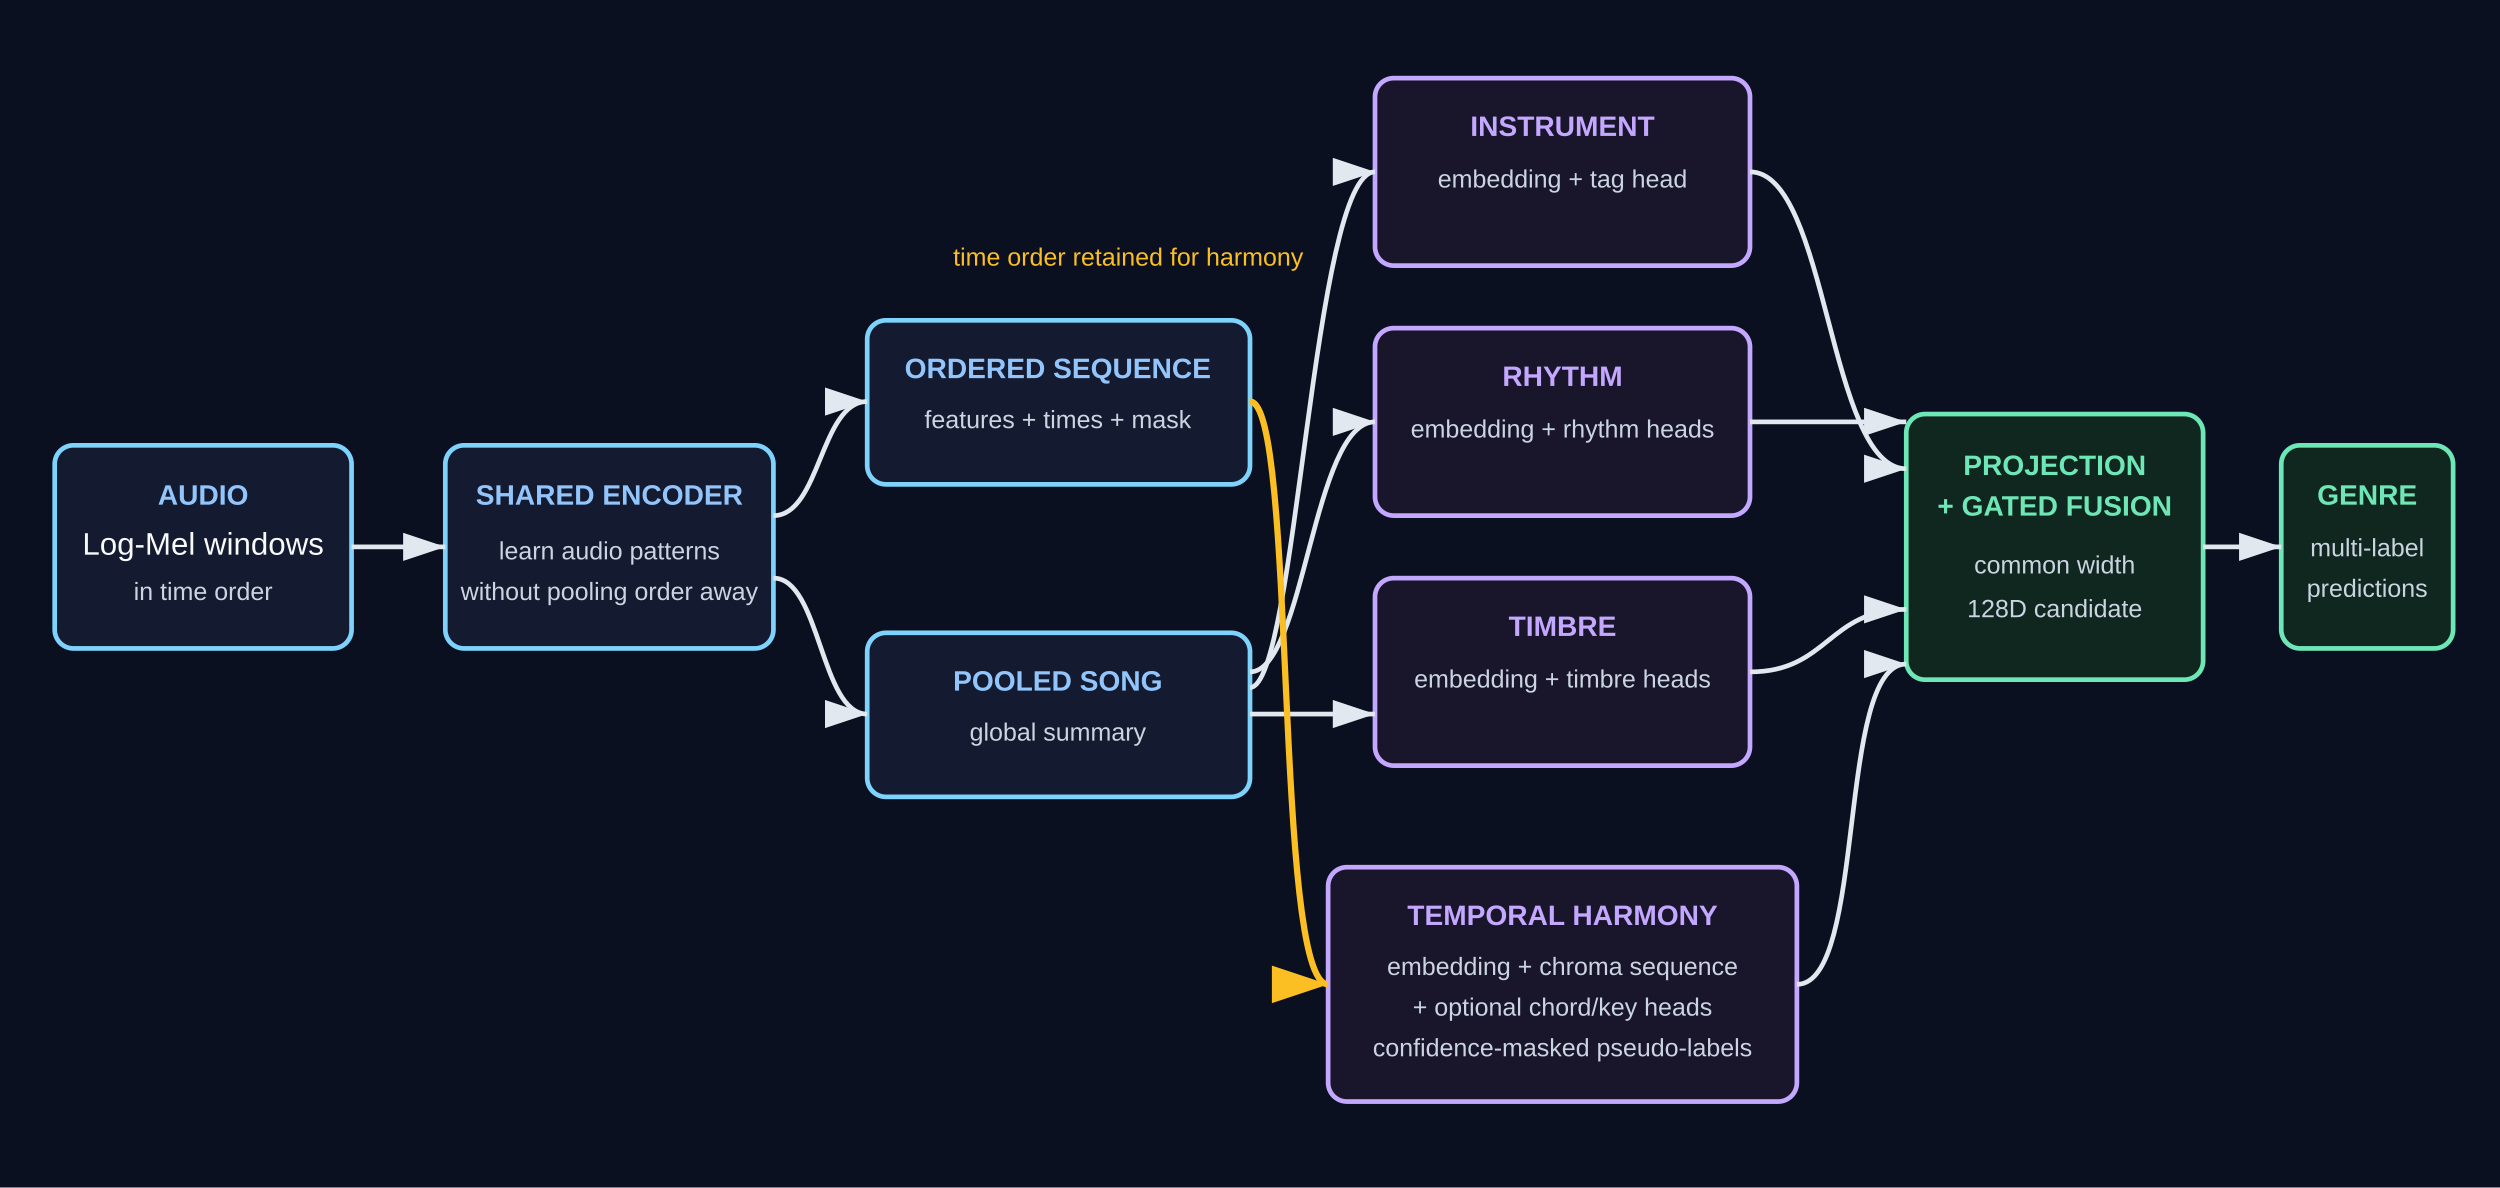
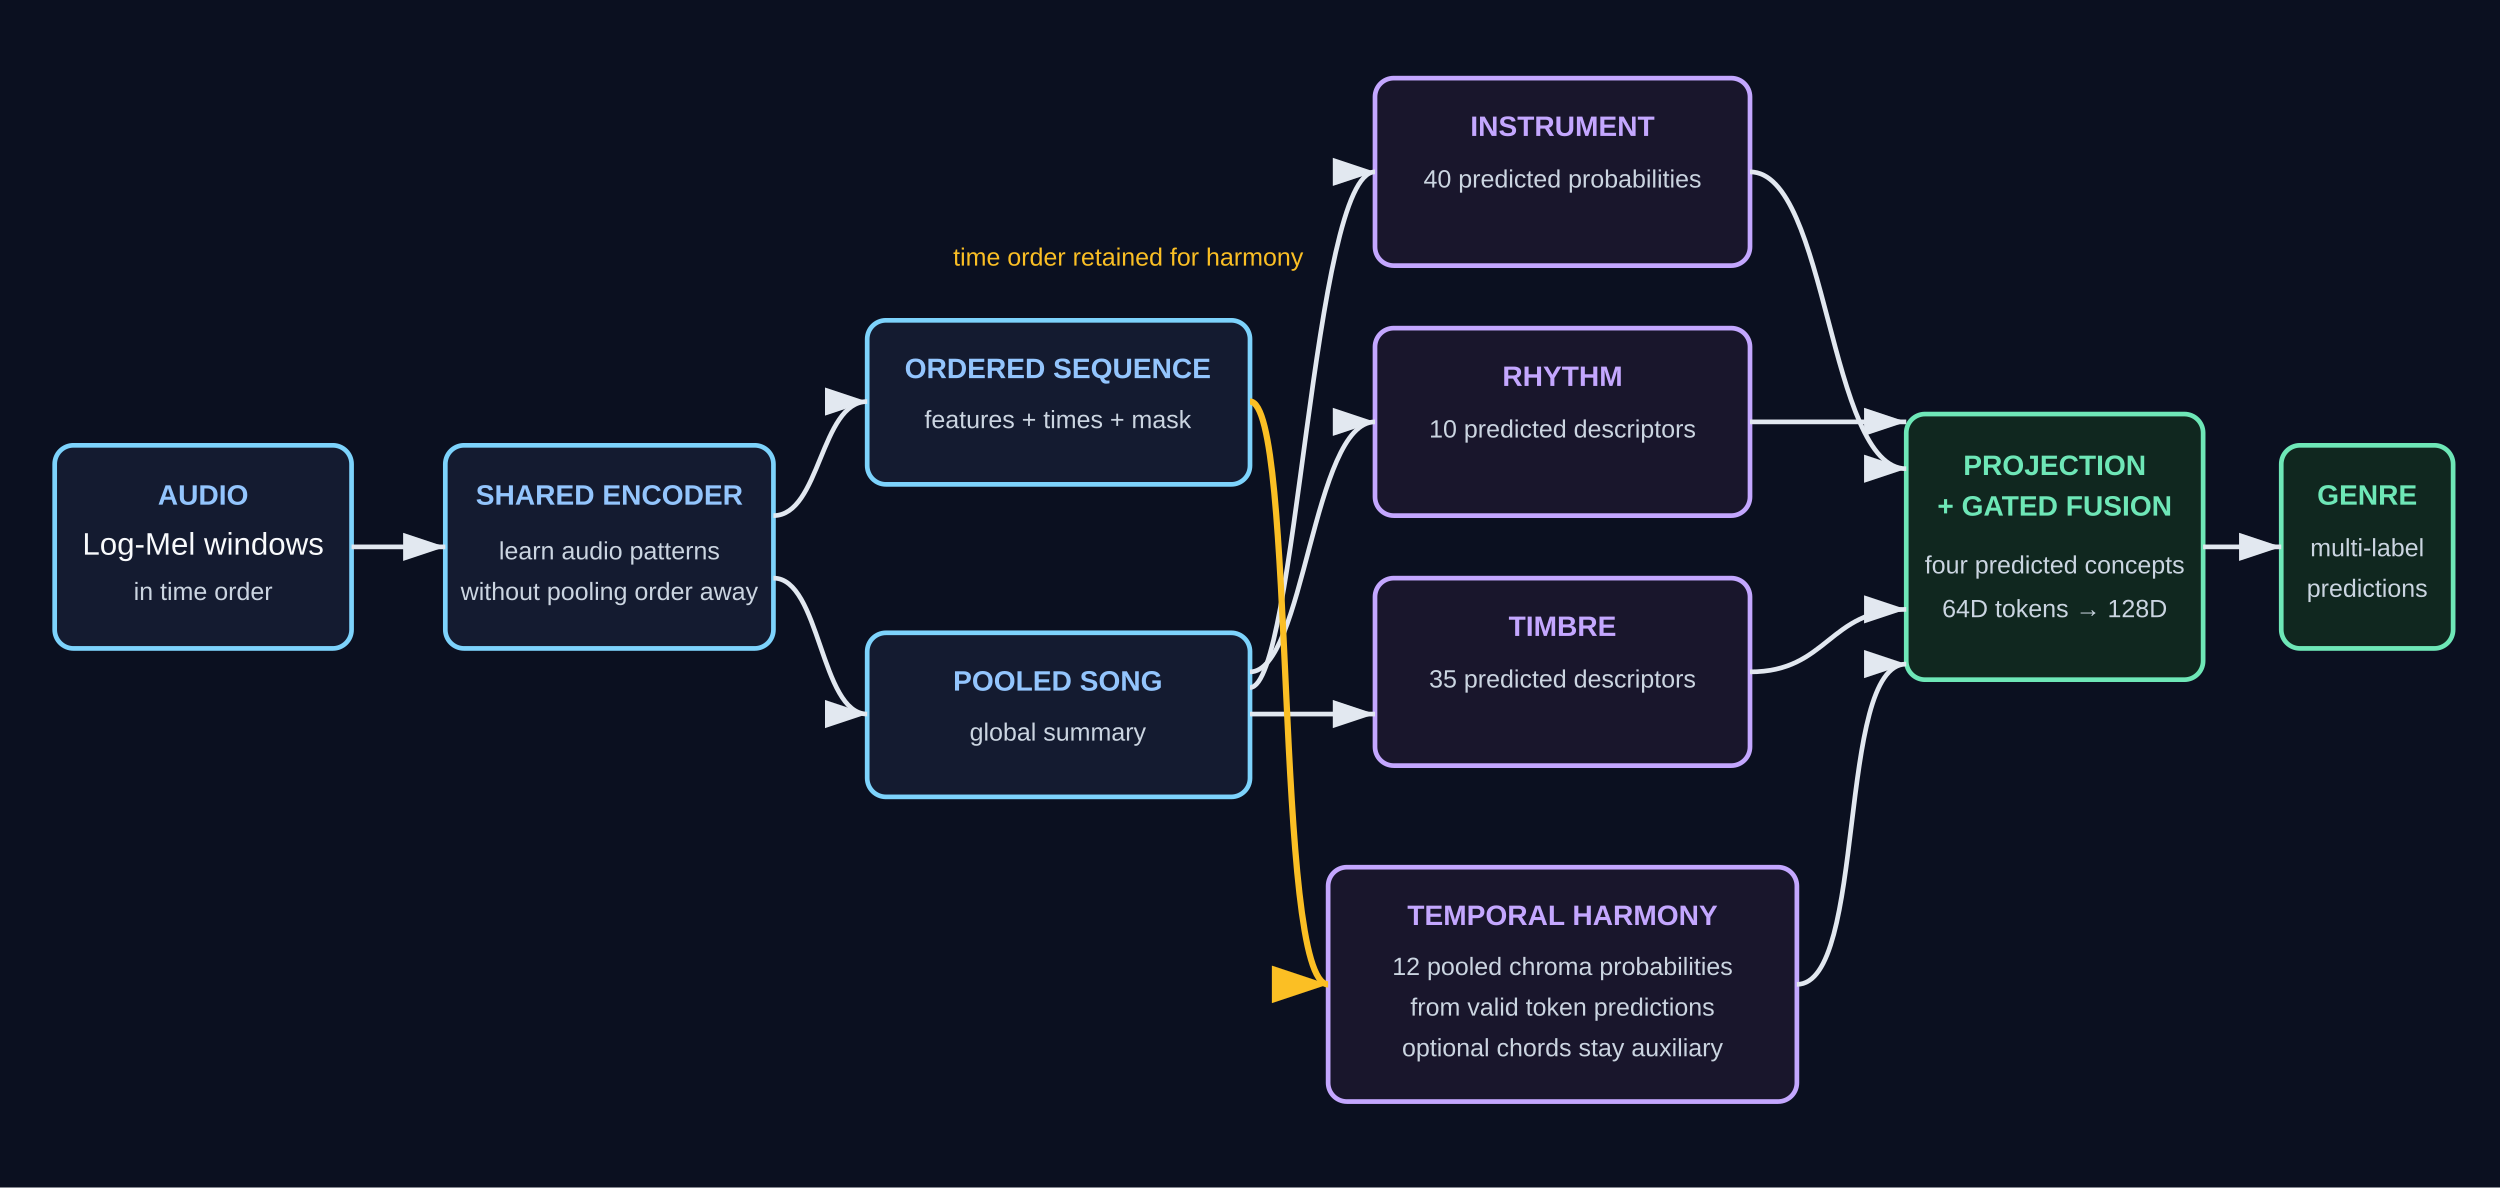
<svg xmlns="http://www.w3.org/2000/svg" width="1600" height="760" viewBox="0 0 1600 760" role="img" aria-labelledby="title desc">
  <defs>
    <style>
      .bg{fill:#0b1020}.box{fill:#141b30;stroke:#7dd3fc;stroke-width:3}.concept{fill:#19162c;stroke:#c4a7ff;stroke-width:3}.fusion{fill:#10271f;stroke:#6ee7b7;stroke-width:3}.text{fill:#f8fafc;font-family:Arial,sans-serif;font-size:20px}.small{fill:#cbd5e1;font-family:Arial,sans-serif;font-size:16px}.label{fill:#93c5fd;font-family:Arial,sans-serif;font-size:18px;font-weight:bold}.conceptLabel{fill:#c4a7ff;font-family:Arial,sans-serif;font-size:18px;font-weight:bold}.fusionLabel{fill:#6ee7b7;font-family:Arial,sans-serif;font-size:18px;font-weight:bold}.line{stroke:#e2e8f0;stroke-width:3;fill:none;marker-end:url(#arrow)}.temporal{stroke:#fbbf24;stroke-width:4;fill:none;marker-end:url(#goldArrow)}
    </style>
    <marker id="arrow" markerWidth="10" markerHeight="10" refX="9" refY="3" orient="auto">
      <path d="M0,0 L0,6 L9,3 z" fill="#e2e8f0" />
    </marker>
    <marker id="goldArrow" markerWidth="10" markerHeight="10" refX="9" refY="3" orient="auto">
      <path d="M0,0 L0,6 L9,3 z" fill="#fbbf24" />
    </marker>
  </defs>
  <rect class="bg" width="1600" height="760" />
  <rect class="box" x="35" y="285" width="190" height="130" rx="12" />
  <text class="label" x="130" y="323" text-anchor="middle">AUDIO</text>
  <text class="text" x="130" y="355" text-anchor="middle">Log-Mel windows</text>
  <text class="small" x="130" y="384" text-anchor="middle">in time order</text>
  <rect class="box" x="285" y="285" width="210" height="130" rx="12" />
  <text class="label" x="390" y="323" text-anchor="middle">SHARED ENCODER</text>
  <text class="small" x="390" y="358" text-anchor="middle">learn audio patterns</text>
  <text class="small" x="390" y="384" text-anchor="middle">without pooling order away</text>
  <rect class="box" x="555" y="205" width="245" height="105" rx="12" />
  <text class="label" x="677" y="242" text-anchor="middle">ORDERED SEQUENCE</text>
  <text class="small" x="677" y="274" text-anchor="middle">features + times + mask</text>
  <rect class="box" x="555" y="405" width="245" height="105" rx="12" />
  <text class="label" x="677" y="442" text-anchor="middle">POOLED SONG</text>
  <text class="small" x="677" y="474" text-anchor="middle">global summary</text>
  <rect class="concept" x="880" y="50" width="240" height="120" rx="12" />
  <text class="conceptLabel" x="1000" y="87" text-anchor="middle">INSTRUMENT</text>
-   <text class="small" x="1000" y="120" text-anchor="middle">embedding + tag head</text>
+   <text class="small" x="1000" y="120" text-anchor="middle">40 predicted probabilities</text>
  <rect class="concept" x="880" y="210" width="240" height="120" rx="12" />
  <text class="conceptLabel" x="1000" y="247" text-anchor="middle">RHYTHM</text>
-   <text class="small" x="1000" y="280" text-anchor="middle">embedding + rhythm heads</text>
+   <text class="small" x="1000" y="280" text-anchor="middle">10 predicted descriptors</text>
  <rect class="concept" x="880" y="370" width="240" height="120" rx="12" />
  <text class="conceptLabel" x="1000" y="407" text-anchor="middle">TIMBRE</text>
-   <text class="small" x="1000" y="440" text-anchor="middle">embedding + timbre heads</text>
+   <text class="small" x="1000" y="440" text-anchor="middle">35 predicted descriptors</text>
  <rect class="concept" x="850" y="555" width="300" height="150" rx="12" />
  <text class="conceptLabel" x="1000" y="592" text-anchor="middle">TEMPORAL HARMONY</text>
-   <text class="small" x="1000" y="624" text-anchor="middle">embedding + chroma sequence</text>
-   <text class="small" x="1000" y="650" text-anchor="middle">+ optional chord/key heads</text>
-   <text class="small" x="1000" y="676" text-anchor="middle">confidence-masked pseudo-labels</text>
+   <text class="small" x="1000" y="624" text-anchor="middle">12 pooled chroma probabilities</text>
+   <text class="small" x="1000" y="650" text-anchor="middle">from valid token predictions</text>
+   <text class="small" x="1000" y="676" text-anchor="middle">optional chords stay auxiliary</text>
  <rect class="fusion" x="1220" y="265" width="190" height="170" rx="12" />
  <text class="fusionLabel" x="1315" y="304" text-anchor="middle">PROJECTION</text>
  <text class="fusionLabel" x="1315" y="330" text-anchor="middle">+ GATED FUSION</text>
-   <text class="small" x="1315" y="367" text-anchor="middle">common width</text>
-   <text class="small" x="1315" y="395" text-anchor="middle">128D candidate</text>
+   <text class="small" x="1315" y="367" text-anchor="middle">four predicted concepts</text>
+   <text class="small" x="1315" y="395" text-anchor="middle">64D tokens → 128D</text>
  <rect class="fusion" x="1460" y="285" width="110" height="130" rx="12" />
  <text class="fusionLabel" x="1515" y="323" text-anchor="middle">GENRE</text>
  <text class="small" x="1515" y="356" text-anchor="middle">multi-label</text>
  <text class="small" x="1515" y="382" text-anchor="middle">predictions</text>
  <path class="line" d="M225 350 H285" />
  <path class="line" d="M495 330 C525 330 525 257 555 257" />
  <path class="line" d="M495 370 C525 370 525 457 555 457" />
  <path class="line" d="M800 440 C830 440 840 110 880 110" />
  <path class="line" d="M800 430 C835 430 840 270 880 270" />
  <path class="line" d="M800 457 H880" />
  <path class="temporal" d="M800 257 C830 257 815 630 850 630" />
  <path class="line" d="M1120 110 C1170 110 1170 300 1220 300" />
  <path class="line" d="M1120 270 H1220" />
  <path class="line" d="M1120 430 C1170 430 1170 390 1220 390" />
  <path class="line" d="M1150 630 C1195 630 1175 425 1220 425" />
  <path class="line" d="M1410 350 H1460" />
  <text x="610" y="170" fill="#fbbf24" font-family="Arial,sans-serif" font-size="16">time order retained for harmony</text>
</svg>
